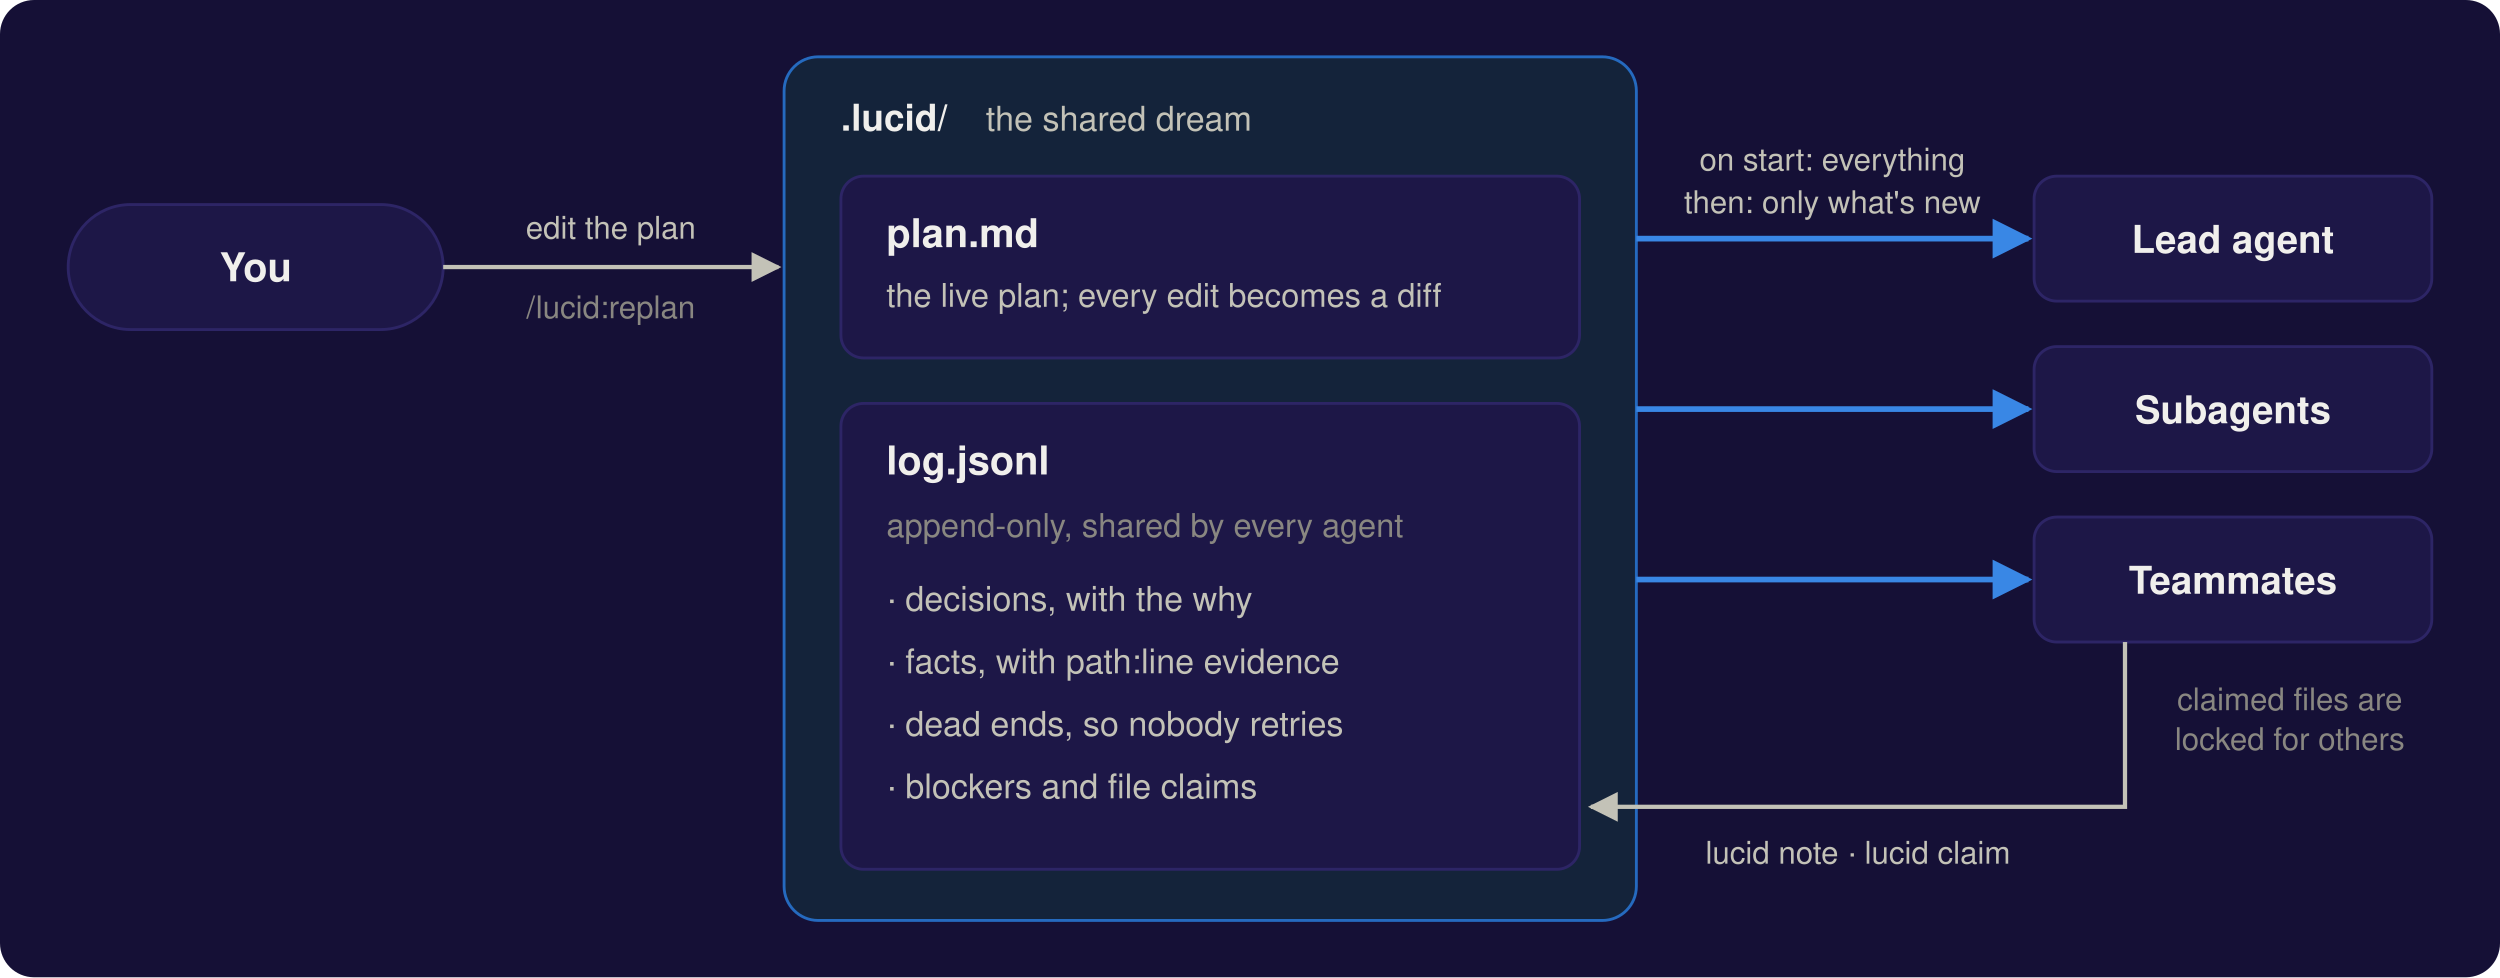
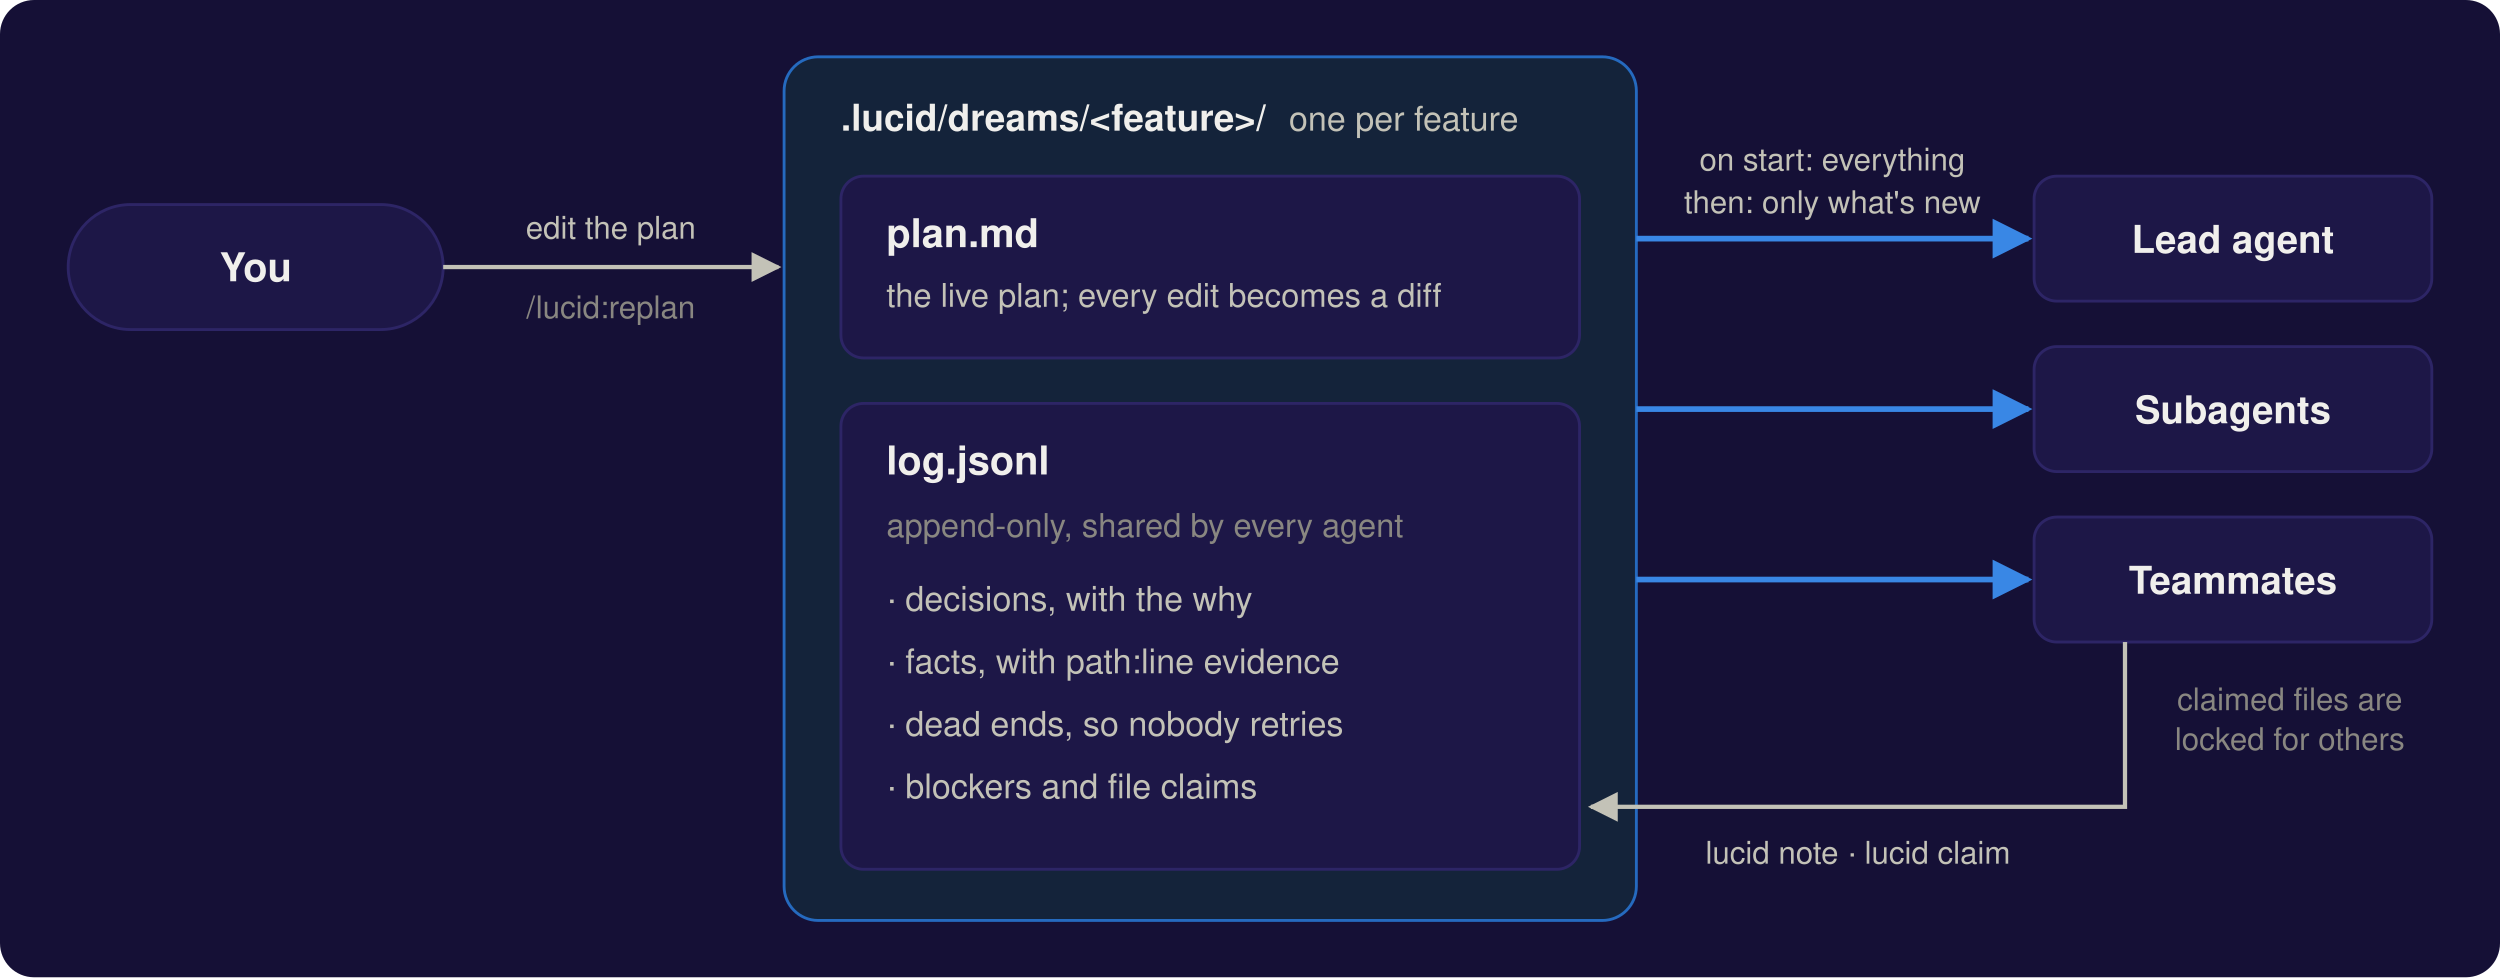
<svg xmlns="http://www.w3.org/2000/svg" width="880" height="344" viewBox="0 0 880 344" font-family="-apple-system,BlinkMacSystemFont,'Segoe UI',Helvetica,Arial,sans-serif">
  <defs>
    <marker id="a" viewBox="0 0 10 10" refX="9" refY="5" markerWidth="7" markerHeight="7" orient="auto-start-reverse">
      <path d="M0 0L10 5L0 10z" fill="#c3c2b7" />
    </marker>
    <marker id="b" viewBox="0 0 10 10" refX="9" refY="5" markerWidth="7" markerHeight="7" orient="auto-start-reverse">
      <path d="M0 0L10 5L0 10z" fill="#3987e5" />
    </marker>
  </defs>
  <rect width="880" height="344" rx="12" fill="#151036" />
  <rect x="24" y="72" width="132" height="44" rx="22" fill="#1d1747" stroke="#2d2566" />
  <text x="90" y="99" font-size="14" font-weight="600" fill="#f0efec" text-anchor="middle">You</text>
  <path d="M156 94H274" stroke="#c3c2b7" stroke-width="1.5" fill="none" marker-end="url(#a)" />
  <text x="215" y="84" font-size="11" fill="#c3c2b7" text-anchor="middle">edit the plan</text>
  <text x="215" y="112" font-size="11" fill="#898781" text-anchor="middle">/lucid:replan</text>
  <rect x="276" y="20" width="300" height="304" rx="12" fill="#14233a" stroke="#256abf" />
-   <text x="296" y="46" font-size="13" font-weight="600" fill="#f0efec">.lucid/</text>
-   <text x="347" y="46" font-size="12" fill="#c3c2b7">the shared dream</text>
+   <text x="296" y="46" font-size="13" font-weight="600" fill="#f0efec">.lucid/dreams/&lt;feature&gt;/<tspan dx="8" font-size="12" font-weight="400" fill="#c3c2b7">one per feature</tspan>
+   </text>
  <rect x="296" y="62" width="260" height="64" rx="8" fill="#1d1747" stroke="#2d2566" />
  <text x="312" y="87" font-size="14" font-weight="600" fill="#f0efec">plan.md</text>
  <text x="312" y="108" font-size="11.5" fill="#c3c2b7">the live plan; every edit becomes a diff</text>
  <rect x="296" y="142" width="260" height="164" rx="8" fill="#1d1747" stroke="#2d2566" />
  <text x="312" y="167" font-size="14" font-weight="600" fill="#f0efec">log.jsonl</text>
  <text x="312" y="189" font-size="11.5" fill="#898781">append-only, shared by every agent</text>
  <g font-size="12" fill="#c3c2b7">
    <text x="312" y="215">· decisions, with the why</text>
    <text x="312" y="237">· facts, with path:line evidence</text>
    <text x="312" y="259">· dead ends, so nobody retries</text>
    <text x="312" y="281">· blockers and file claims</text>
  </g>
  <g font-size="13.5" font-weight="600" fill="#f0efec" text-anchor="middle">
    <rect x="716" y="62" width="140" height="44" rx="8" fill="#1d1747" stroke="#2d2566" />
    <text x="786" y="89">Lead agent</text>
    <rect x="716" y="122" width="140" height="44" rx="8" fill="#1d1747" stroke="#2d2566" />
    <text x="786" y="149">Subagents</text>
    <rect x="716" y="182" width="140" height="44" rx="8" fill="#1d1747" stroke="#2d2566" />
    <text x="786" y="209">Teammates</text>
  </g>
  <g stroke="#3987e5" stroke-width="2" fill="none">
    <path d="M576 84H714" marker-end="url(#b)" />
    <path d="M576 144H714" marker-end="url(#b)" />
    <path d="M576 204H714" marker-end="url(#b)" />
  </g>
  <g font-size="11" fill="#c3c2b7" text-anchor="middle">
    <text x="645" y="60">on start: everything</text>
    <text x="645" y="75">then: only what's new</text>
  </g>
  <path d="M748 226V284H560" stroke="#c3c2b7" stroke-width="1.5" fill="none" marker-end="url(#a)" />
  <text x="654" y="304" font-size="11" fill="#c3c2b7" text-anchor="middle">lucid note · lucid claim</text>
  <text x="806" y="250" font-size="11" fill="#898781" text-anchor="middle">claimed files are</text>
  <text x="806" y="264" font-size="11" fill="#898781" text-anchor="middle">locked for others</text>
</svg>
